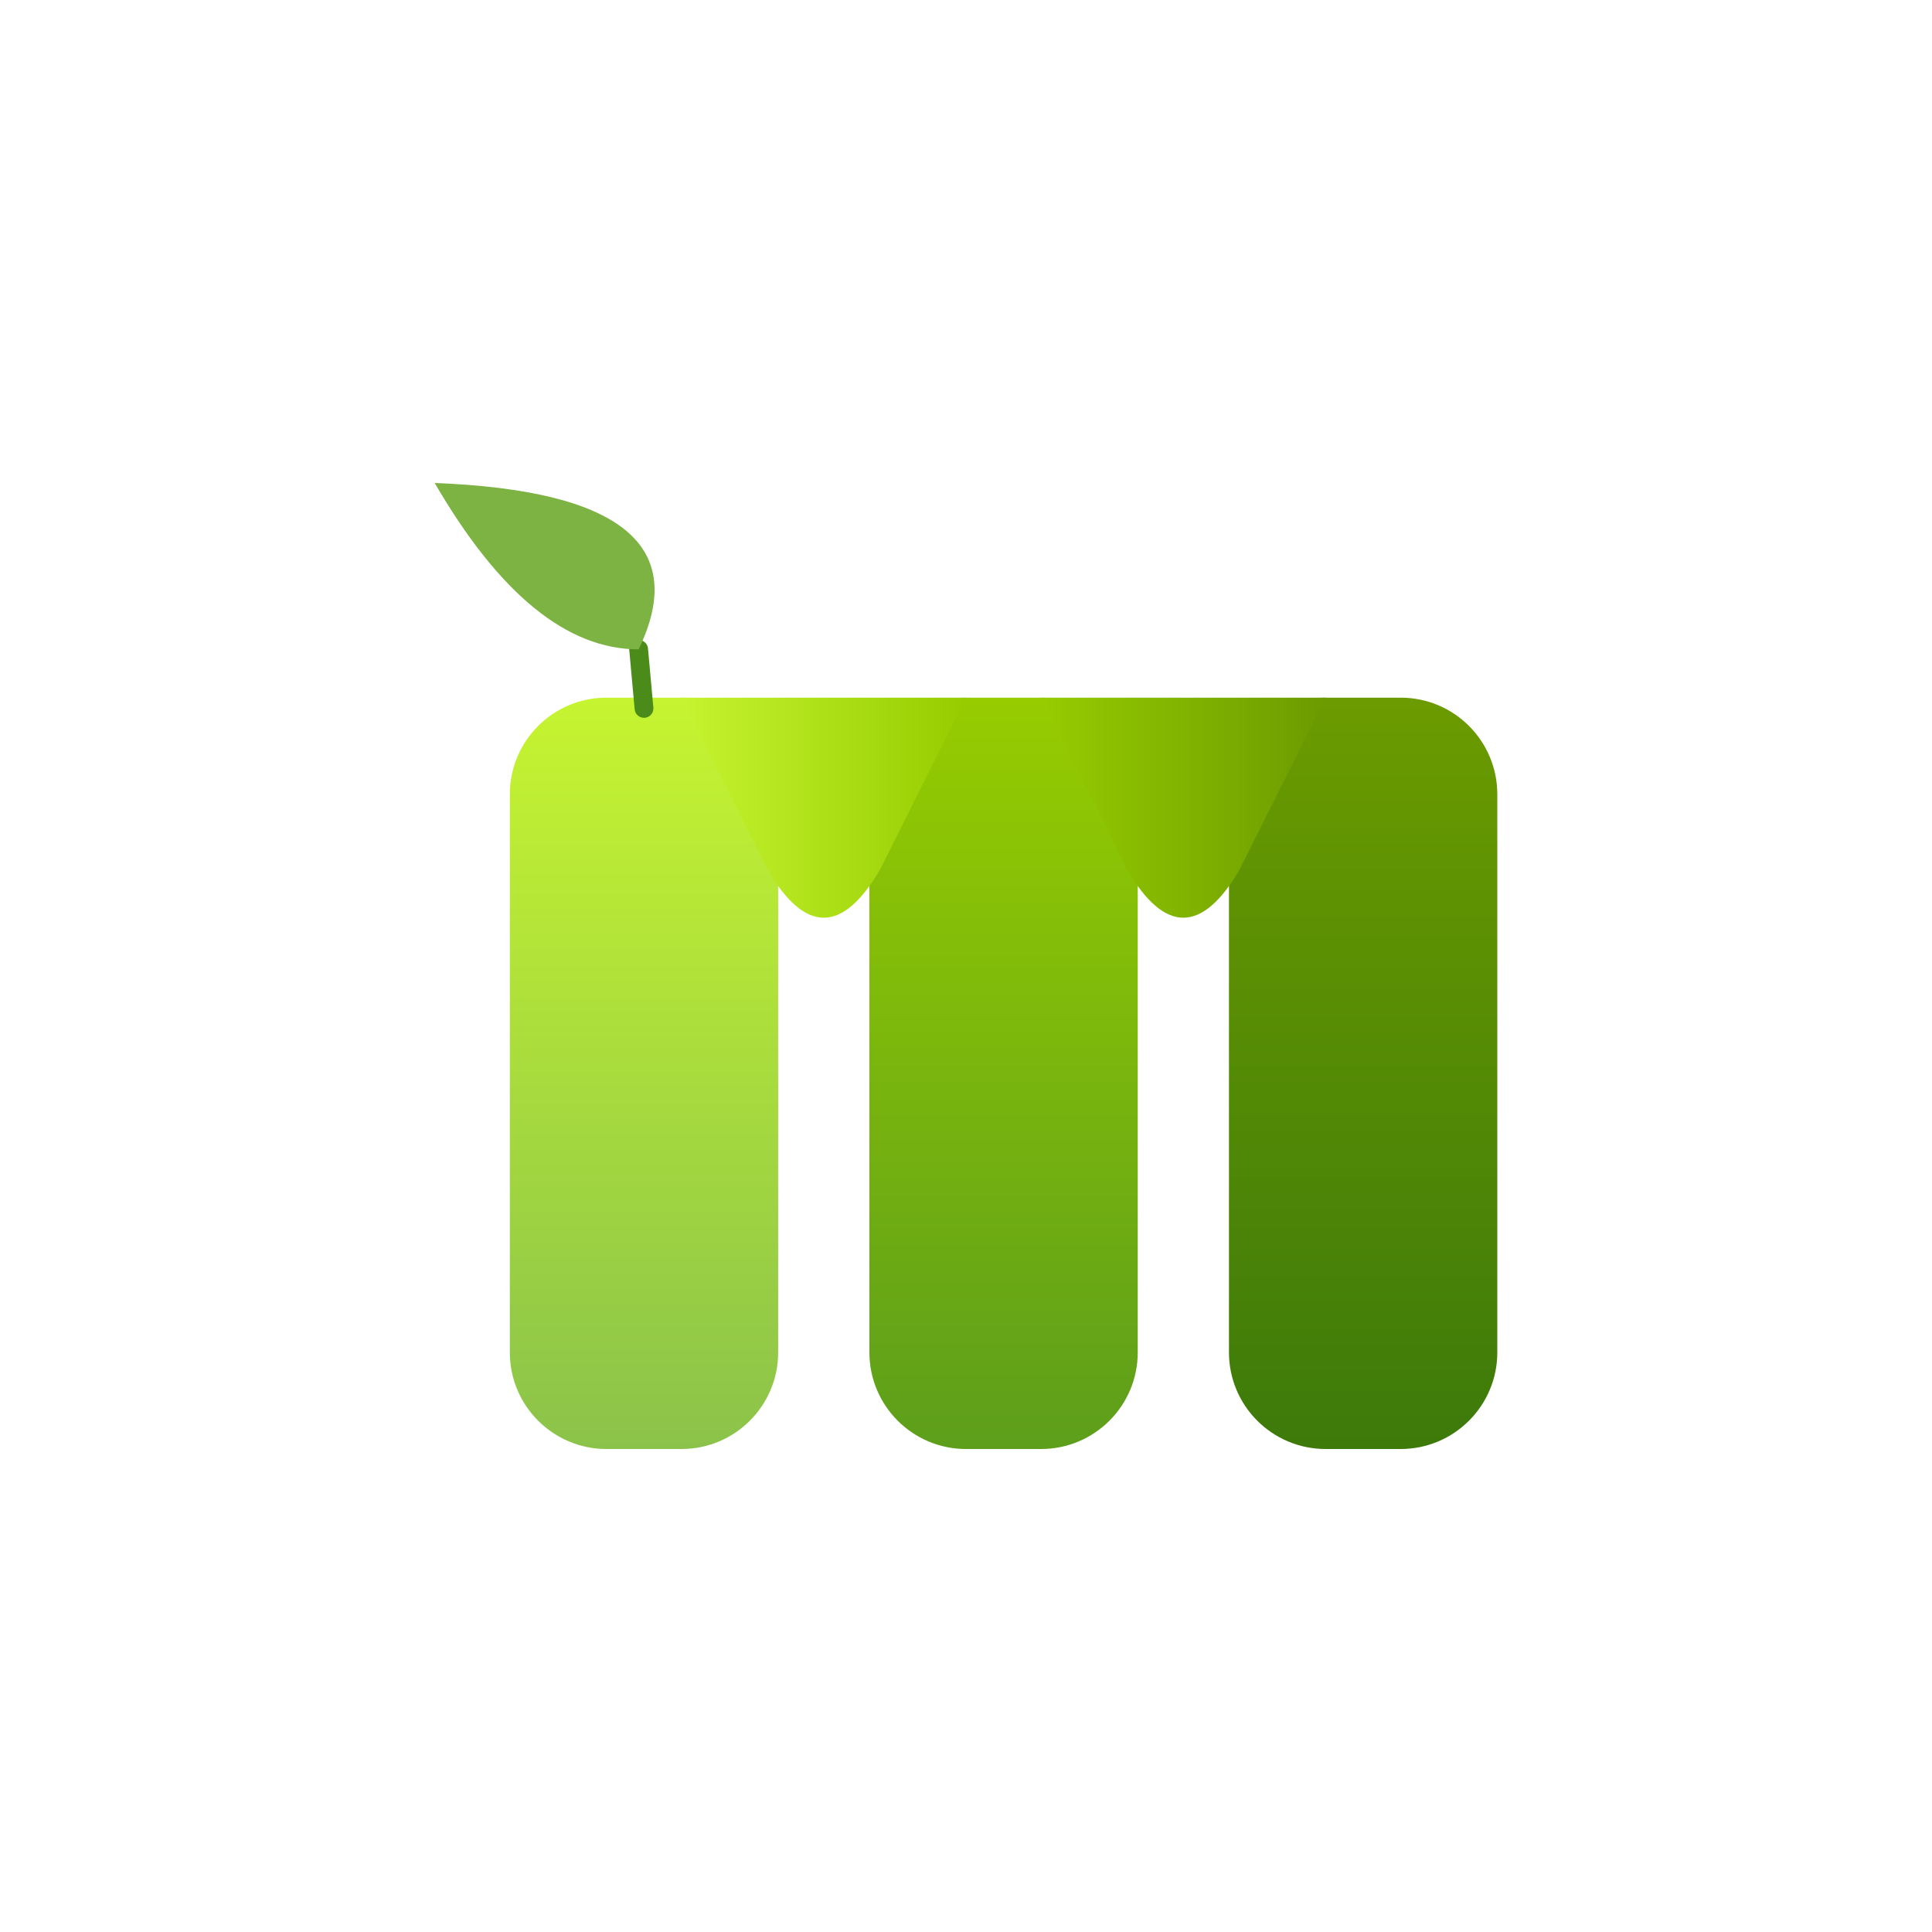
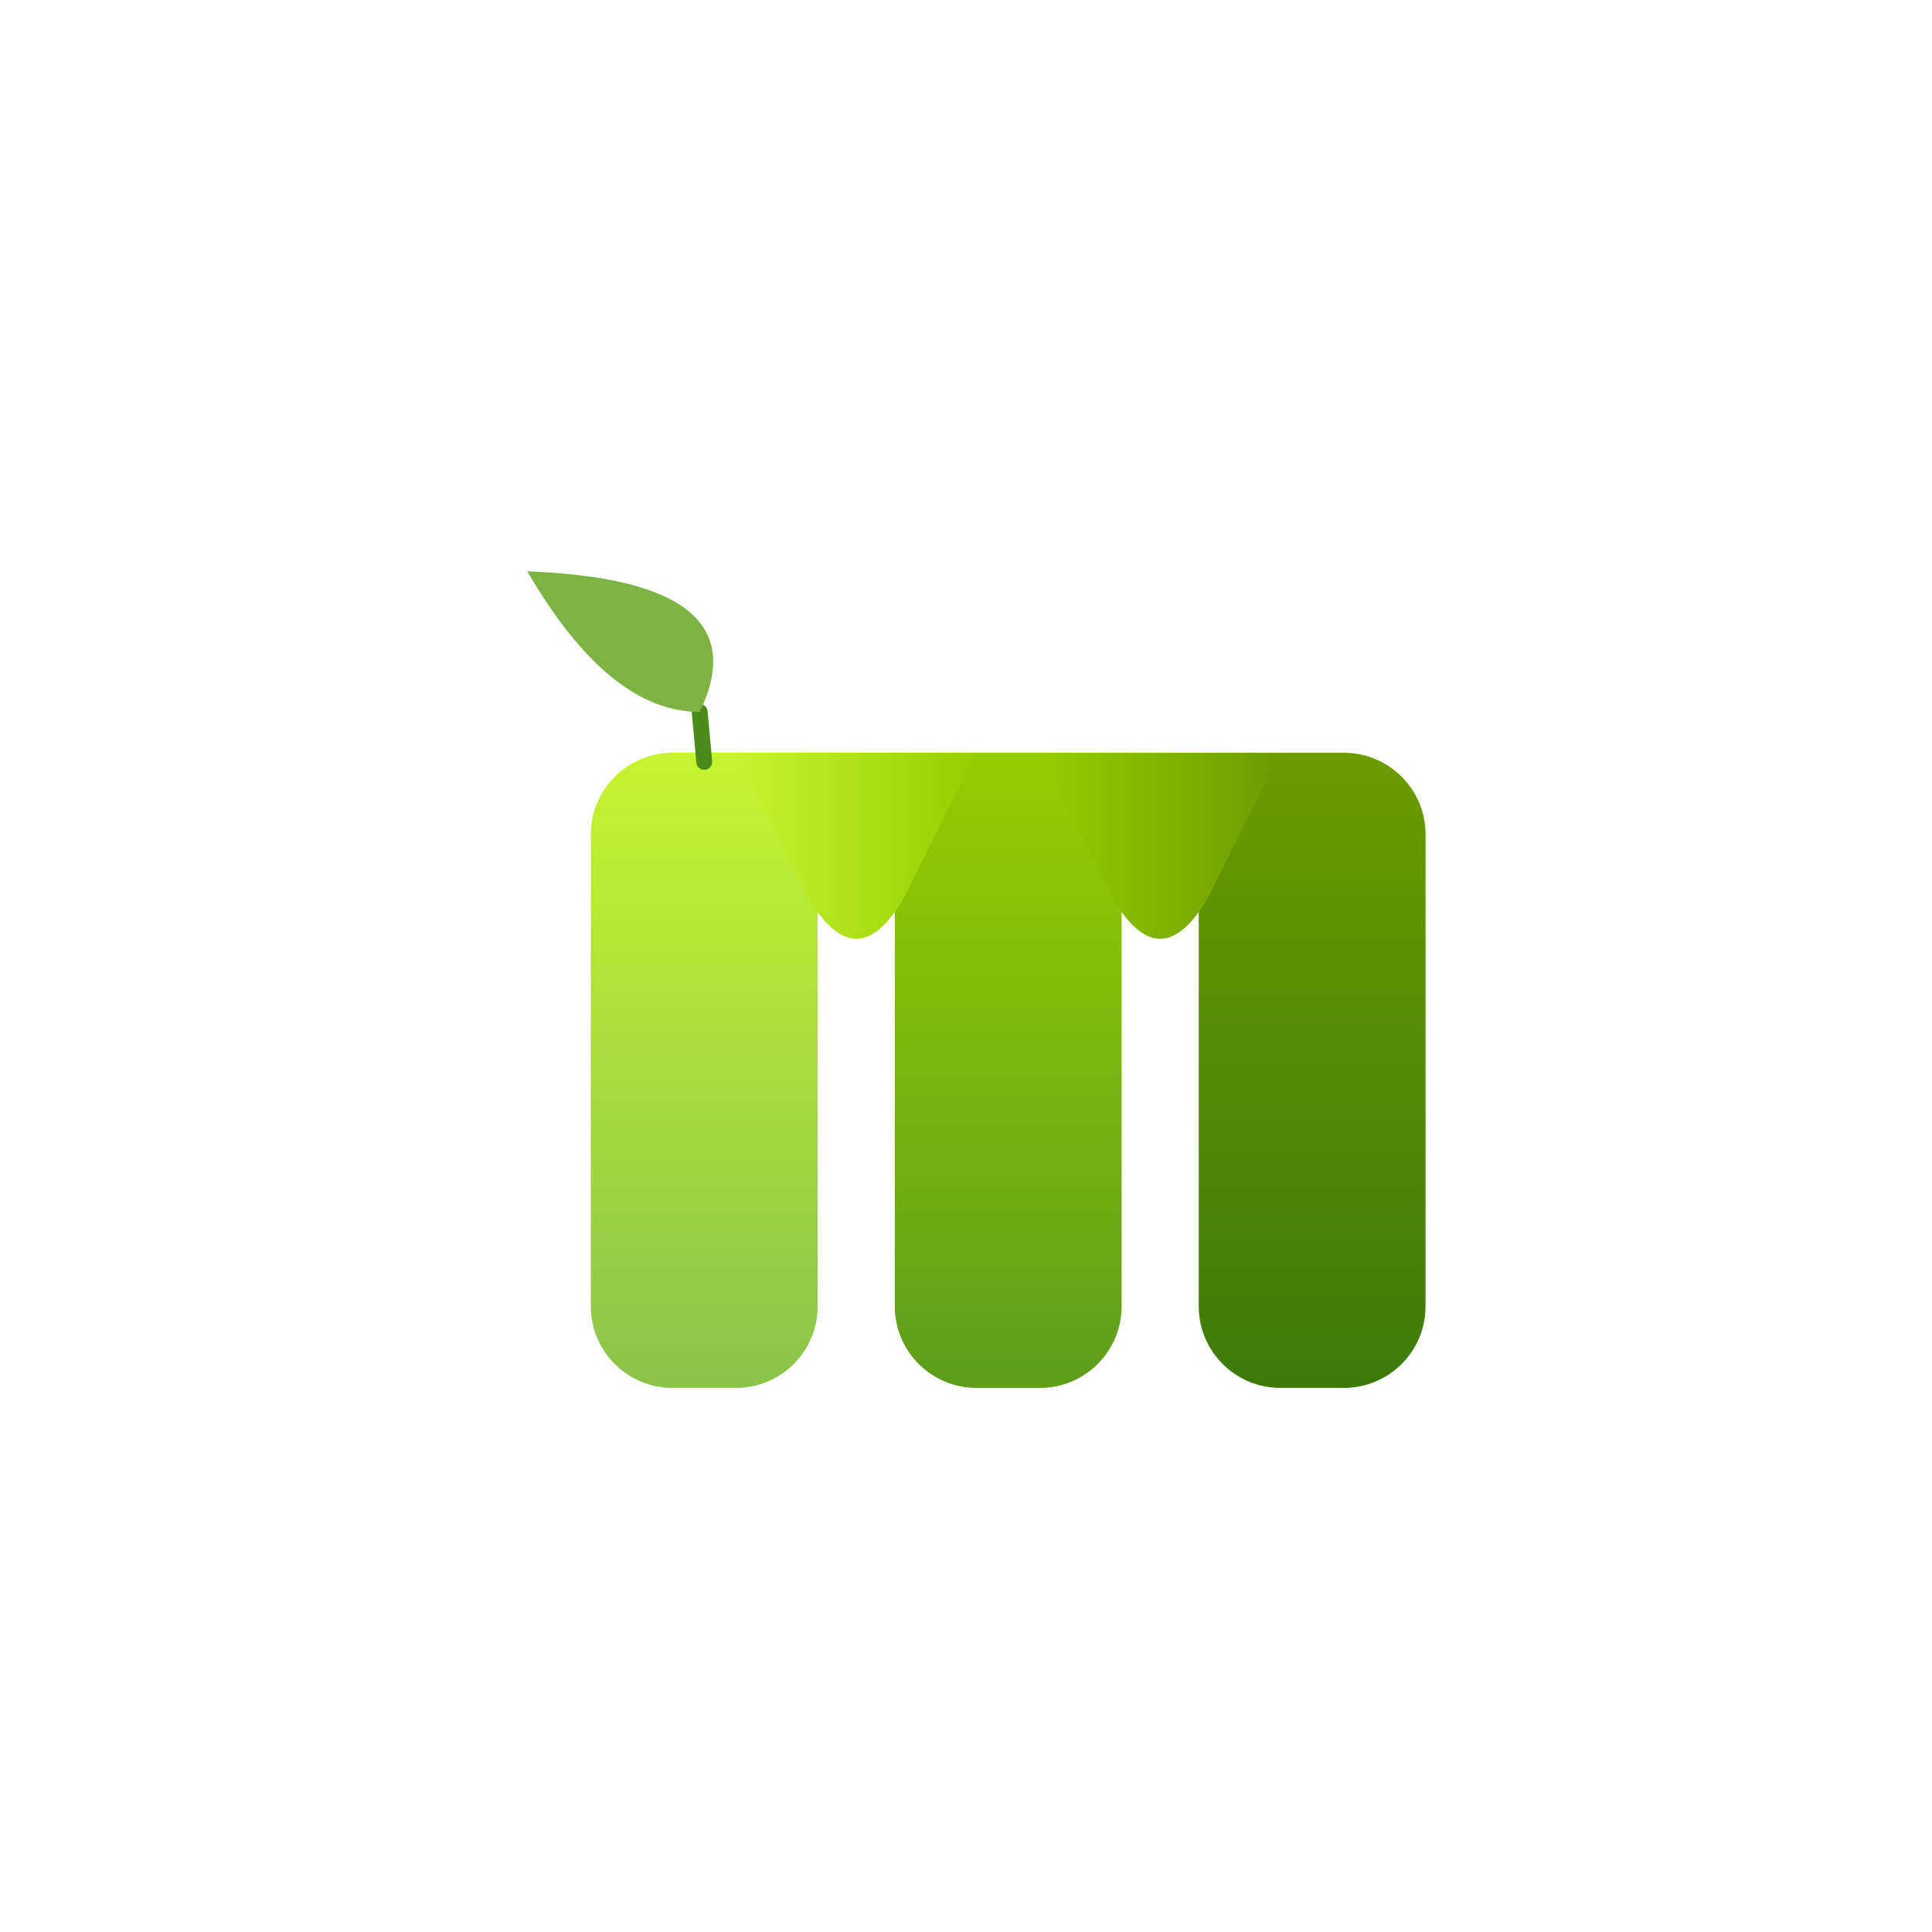
<svg xmlns="http://www.w3.org/2000/svg" viewBox="0 0 108 108">
  <defs>
    <linearGradient id="col1" gradientUnits="userSpaceOnUse" x1="122" y1="136" x2="122" y2="416">
      <stop offset="0%" stop-color="#c6f430" />
      <stop offset="100%" stop-color="#8bc34a" />
    </linearGradient>
    <linearGradient id="col2" gradientUnits="userSpaceOnUse" x1="256" y1="136" x2="256" y2="416">
      <stop offset="0%" stop-color="#96cc00" />
      <stop offset="100%" stop-color="#5d9e1b" />
    </linearGradient>
    <linearGradient id="col3" gradientUnits="userSpaceOnUse" x1="390" y1="136" x2="390" y2="416">
      <stop offset="0%" stop-color="#6b9b00" />
      <stop offset="100%" stop-color="#3d7a0a" />
    </linearGradient>
    <linearGradient id="br1" gradientUnits="userSpaceOnUse" x1="136" y1="136" x2="242" y2="136">
      <stop offset="0%" stop-color="#c6f430" />
      <stop offset="100%" stop-color="#96cc00" />
    </linearGradient>
    <linearGradient id="br2" gradientUnits="userSpaceOnUse" x1="270" y1="136" x2="376" y2="136">
      <stop offset="0%" stop-color="#96cc00" />
      <stop offset="100%" stop-color="#6b9b00" />
    </linearGradient>
  </defs>
-   <g transform="translate(54,54) scale(0.15) translate(-242,-236)">
+   <g transform="translate(54,54) scale(0.1268) translate(-237.4,-230)">
    <rect x="72" y="136" width="100" height="280" rx="36" fill="url(#col1)" />
    <rect x="206" y="136" width="100" height="280" rx="36" fill="url(#col2)" />
    <rect x="340" y="136" width="100" height="280" rx="36" fill="url(#col3)" />
    <path d="M136,136 L168,200 Q189,236 210,200 L242,136 Z" fill="url(#br1)" />
    <path d="M270,136 L302,200 Q323,236 344,200 L376,136 Z" fill="url(#br2)" />
    <path d="M122,140 L120,118" fill="none" stroke="#4a8b1a" stroke-width="7" stroke-linecap="round" />
    <path d="M120,118 Q 148,60 44,56 Q 80,118 120,118 Z" fill="#7cb342" />
  </g>
</svg>
